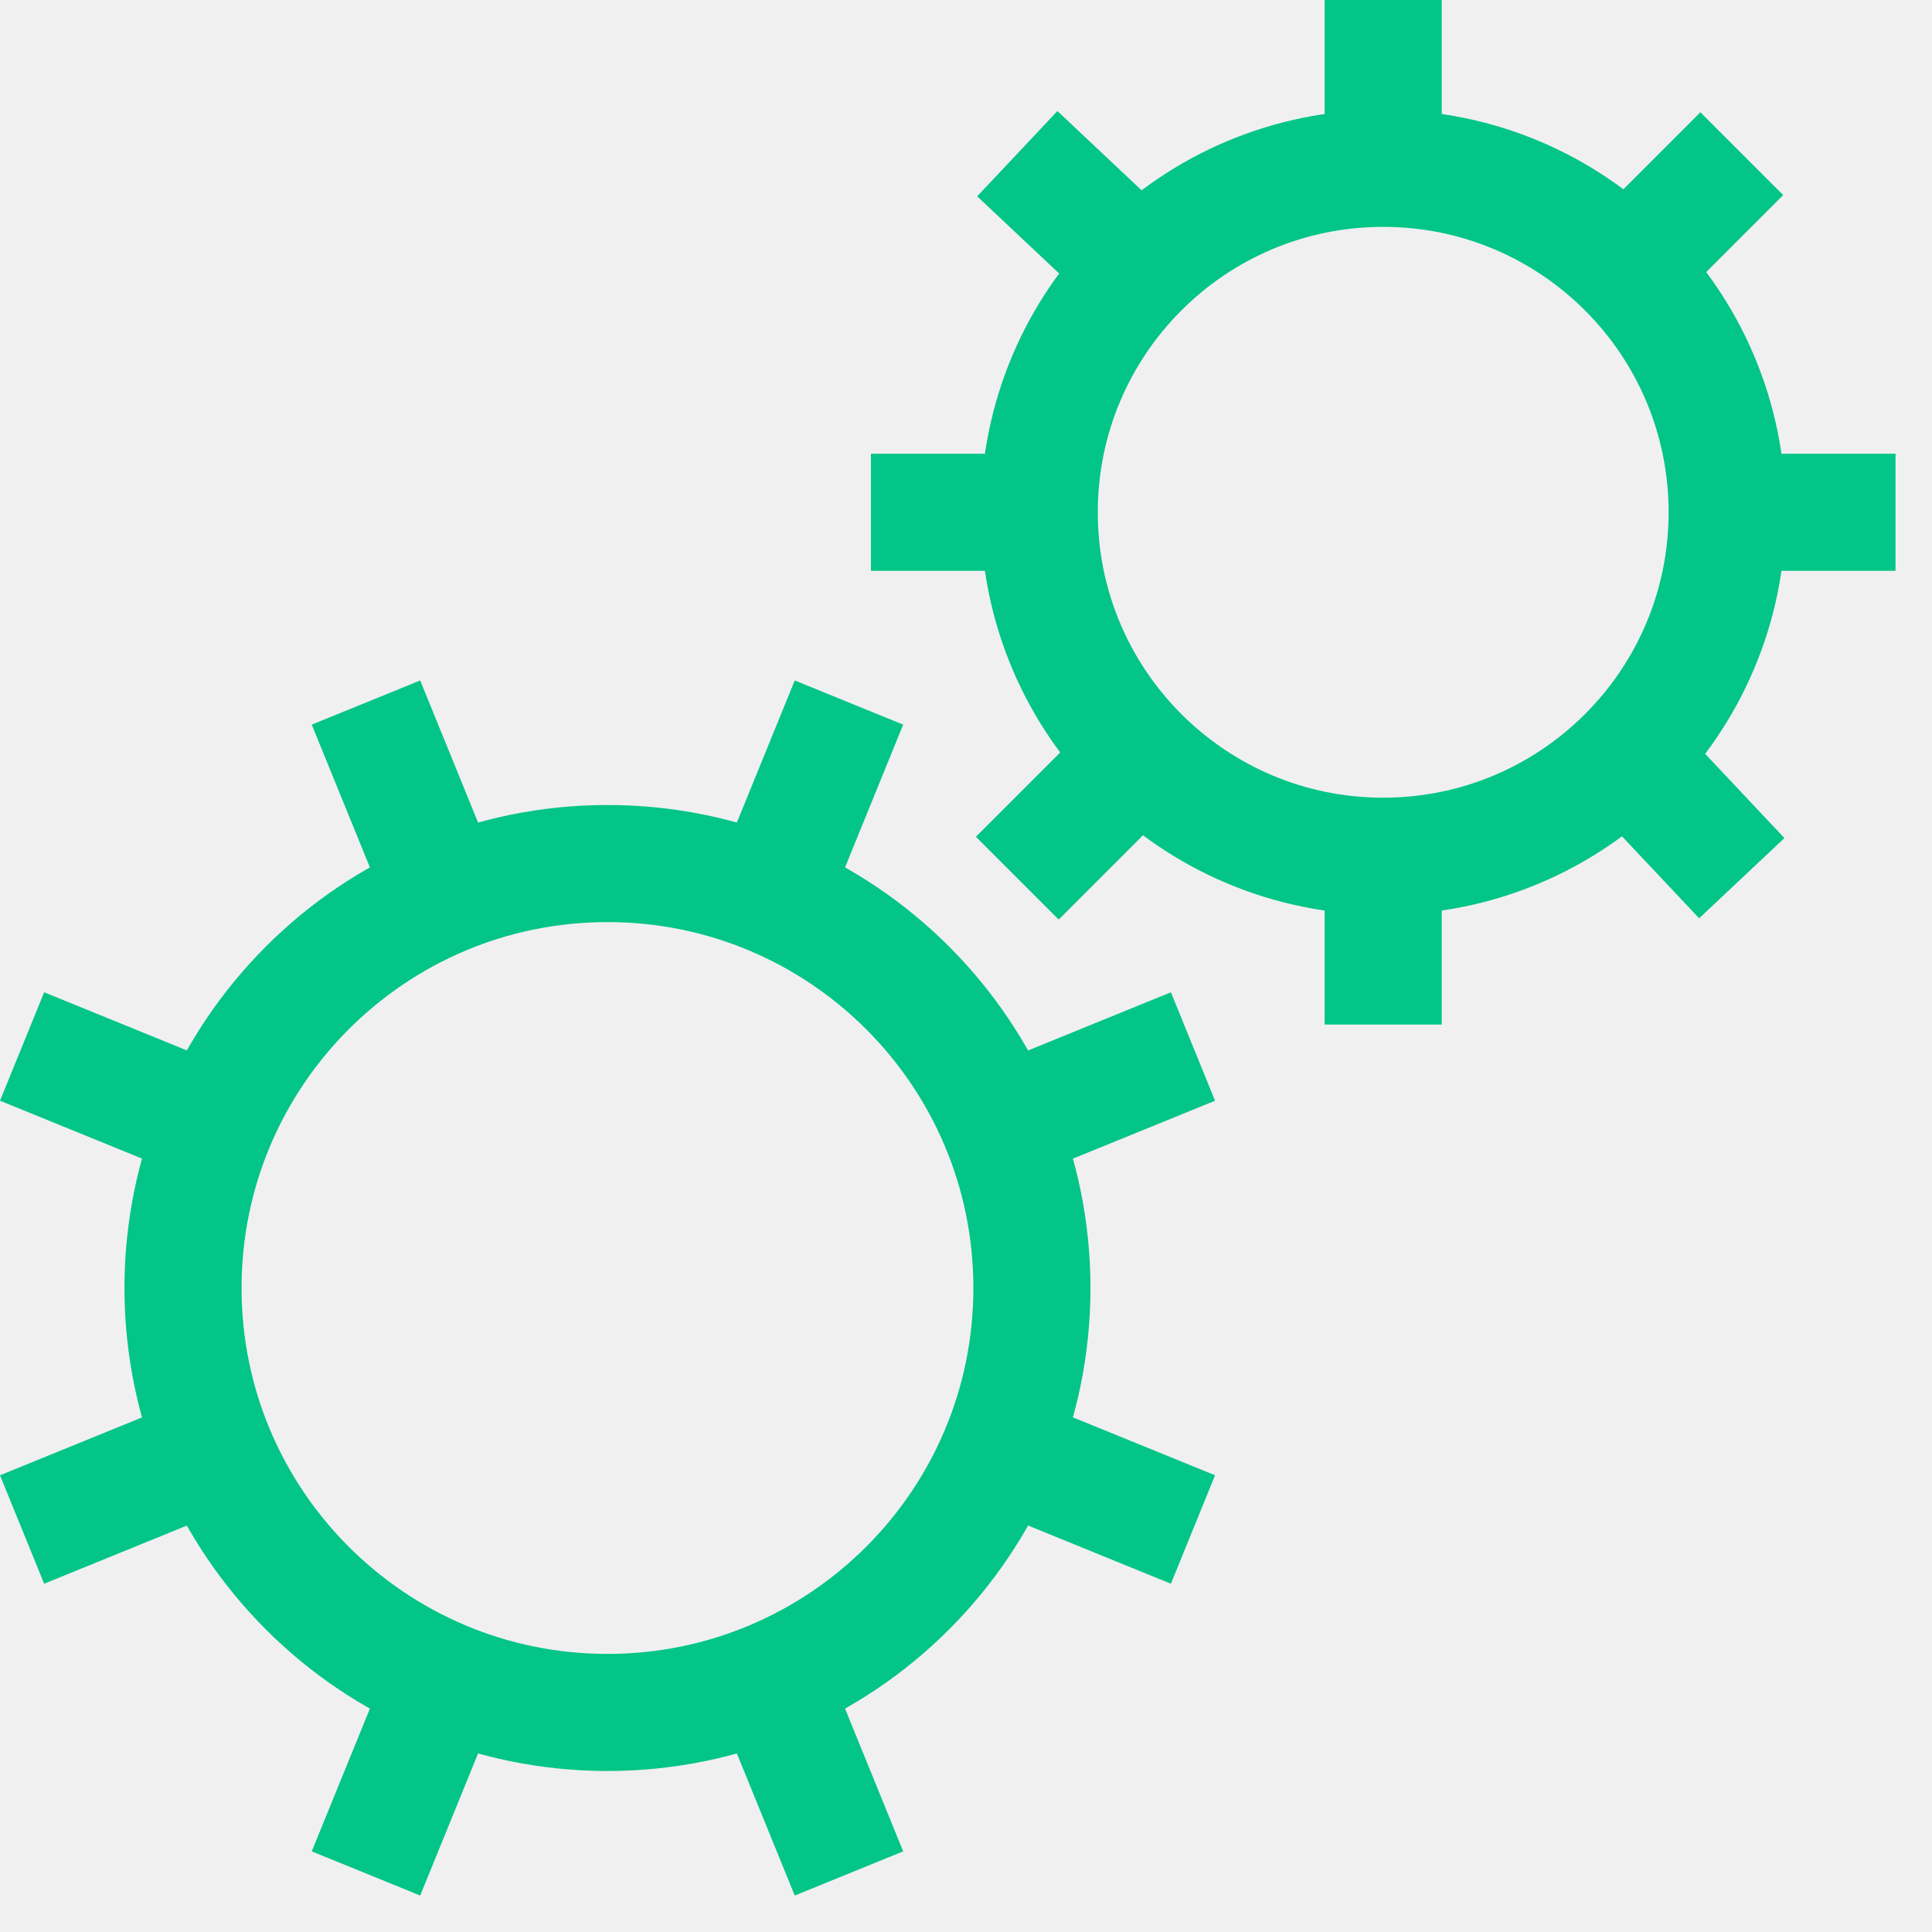
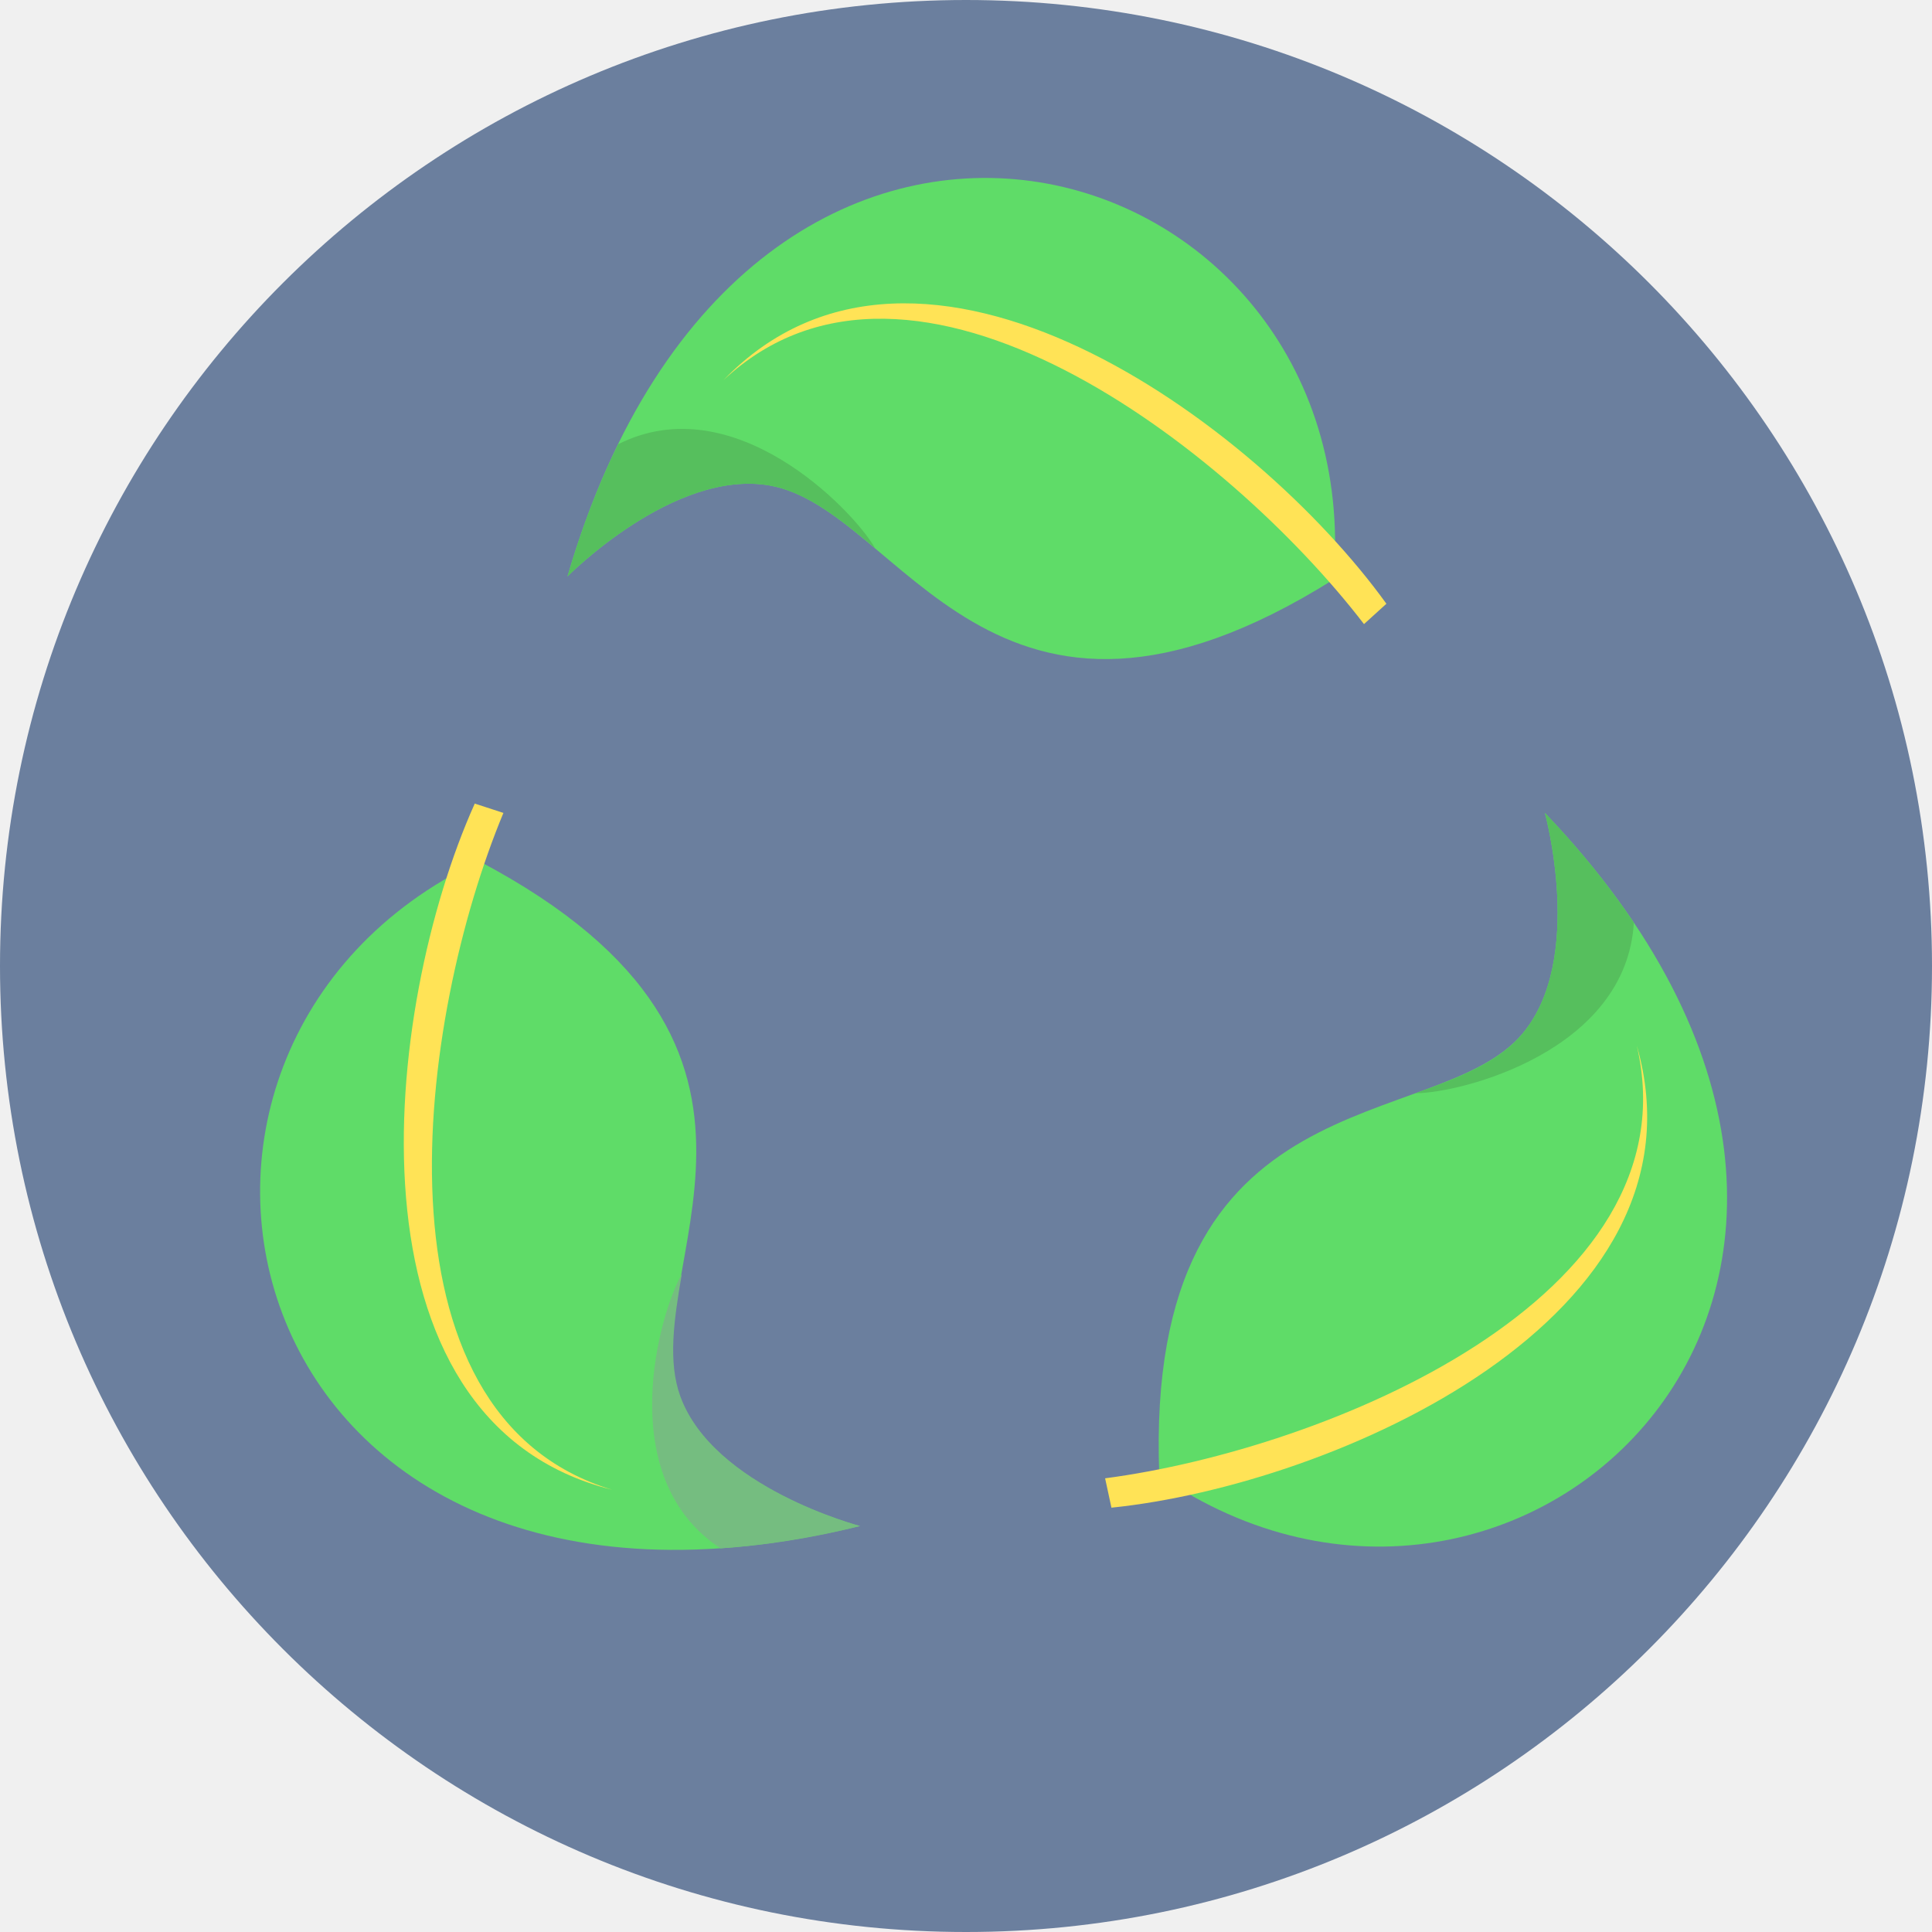
- <svg xmlns="http://www.w3.org/2000/svg" width="33" height="33" viewBox="0 0 33 33" fill="none">
-   <path d="M10.376 29.25C14.38 29.25 17.626 26.004 17.626 22C17.626 17.996 14.38 14.75 10.376 14.75C6.372 14.75 3.126 17.996 3.126 22C3.126 26.004 6.372 29.25 10.376 29.25Z" stroke="#03C587" stroke-width="2" stroke-miterlimit="10" />
-   <path d="M0.377 26.125L3.752 24.75" stroke="#03C587" stroke-width="2" stroke-miterlimit="10" />
-   <path d="M17.002 19.25L20.377 17.875" stroke="#03C587" stroke-width="2" stroke-miterlimit="10" />
-   <path d="M6.251 12L7.626 15.375" stroke="#03C587" stroke-width="2" stroke-miterlimit="10" />
-   <path d="M13.126 28.625L14.501 32" stroke="#03C587" stroke-width="2" stroke-miterlimit="10" />
-   <path d="M0.377 17.875L3.752 19.25" stroke="#03C587" stroke-width="2" stroke-miterlimit="10" />
-   <path d="M17.002 24.75L20.377 26.125" stroke="#03C587" stroke-width="2" stroke-miterlimit="10" />
-   <path d="M14.501 12L13.126 15.375" stroke="#03C587" stroke-width="2" stroke-miterlimit="10" />
-   <path d="M7.626 28.625L6.251 32" stroke="#03C587" stroke-width="2" stroke-miterlimit="10" />
-   <path d="M23.626 14.625C26.871 14.625 29.501 11.995 29.501 8.75C29.501 5.505 26.871 2.875 23.626 2.875C20.381 2.875 17.751 5.505 17.751 8.75C17.751 11.995 20.381 14.625 23.626 14.625Z" stroke="#03C587" stroke-width="2" stroke-miterlimit="10" />
-   <path d="M17.376 15L19.501 12.875" stroke="#03C587" stroke-width="2" stroke-miterlimit="10" />
-   <path d="M27.751 4.625L29.751 2.625" stroke="#03C587" stroke-width="2" stroke-miterlimit="10" />
-   <path d="M17.376 2.625L19.501 4.625" stroke="#03C587" stroke-width="2" stroke-miterlimit="10" />
-   <path d="M27.751 12.875L29.751 15" stroke="#03C587" stroke-width="2" stroke-miterlimit="10" />
-   <path d="M14.876 8.75H17.751" stroke="#03C587" stroke-width="2" stroke-miterlimit="10" />
-   <path d="M29.502 8.75H32.377" stroke="#03C587" stroke-width="2" stroke-miterlimit="10" />
-   <path d="M23.626 0V2.875" stroke="#03C587" stroke-width="2" stroke-miterlimit="10" />
-   <path d="M23.626 14.625V17.5" stroke="#03C587" stroke-width="2" stroke-miterlimit="10" />
+ <svg xmlns="http://www.w3.org/2000/svg" width="30" height="30" viewBox="0 0 30 30" fill="none">
+   <g clip-path="url(#clip0_1167_66)">
+     <path d="M15 30C23.284 30 30 23.284 30 15C30 6.716 23.284 0 15 0C6.716 0 0 6.716 0 15C0 23.284 6.716 30 15 30Z" fill="#6B7F9E" />
+     <path d="M20.71 8.989C21.25 2.222 11.628 -0.702 8.812 8.951C8.812 8.951 10.463 7.276 11.952 7.539C13.997 7.894 15.386 12.338 20.71 8.997V8.989Z" fill="#5FDC68" />
+     <path d="M9.599 6.898C9.298 7.508 9.035 8.187 8.812 8.951C8.812 8.951 10.463 7.276 11.952 7.539C12.515 7.639 13.024 8.04 13.588 8.511C13.241 7.909 11.389 5.995 9.599 6.898Z" fill="#56BF5D" />
+     <path d="M21.528 9.375L21.18 9.691C19.089 6.968 14.174 3.148 11.234 5.903C14.29 2.739 19.498 6.559 21.528 9.375Z" fill="#FFE356" />
+     <path d="M7.439 13.372C1.304 16.289 3.588 26.08 13.349 23.696C13.349 23.696 11.073 23.102 10.556 21.682C9.838 19.73 12.994 16.304 7.439 13.372Z" fill="#5FDC68" />
+     <path d="M11.189 24.043C11.868 23.997 12.585 23.889 13.357 23.696C13.357 23.696 11.081 23.102 10.564 21.682C10.371 21.15 10.463 20.502 10.587 19.784C10.24 20.386 9.507 22.94 11.189 24.043Z" fill="#75BD80" />
+     <path d="M7.369 12.477L7.817 12.623C6.497 15.795 5.648 21.968 9.506 23.133C5.239 22.068 5.949 15.648 7.369 12.485V12.477Z" fill="#FFE356" />
+     <path d="M18.001 22.909C23.595 26.759 30.933 19.892 23.989 12.623C23.989 12.623 24.614 14.892 23.642 16.049C22.307 17.639 17.762 16.628 18.001 22.901V22.909Z" fill="#5FDC68" />
+     <path d="M25.371 14.329C24.993 13.765 24.537 13.194 23.989 12.623C23.989 12.623 24.614 14.892 23.642 16.049C23.28 16.489 22.67 16.728 21.983 16.975C22.678 16.975 25.255 16.327 25.371 14.321V14.329H25.371Z" fill="#56BF5D" />
+     <path d="M17.26 23.418L17.16 22.955C20.571 22.508 26.335 20.162 25.416 16.235C26.628 20.463 20.717 23.056 17.26 23.411V23.418Z" fill="#FFE356" />
+   </g>
+   <defs>
+     <clipPath id="clip0_1167_66">
+       <rect width="30" height="30" fill="white" />
+     </clipPath>
+   </defs>
</svg>
